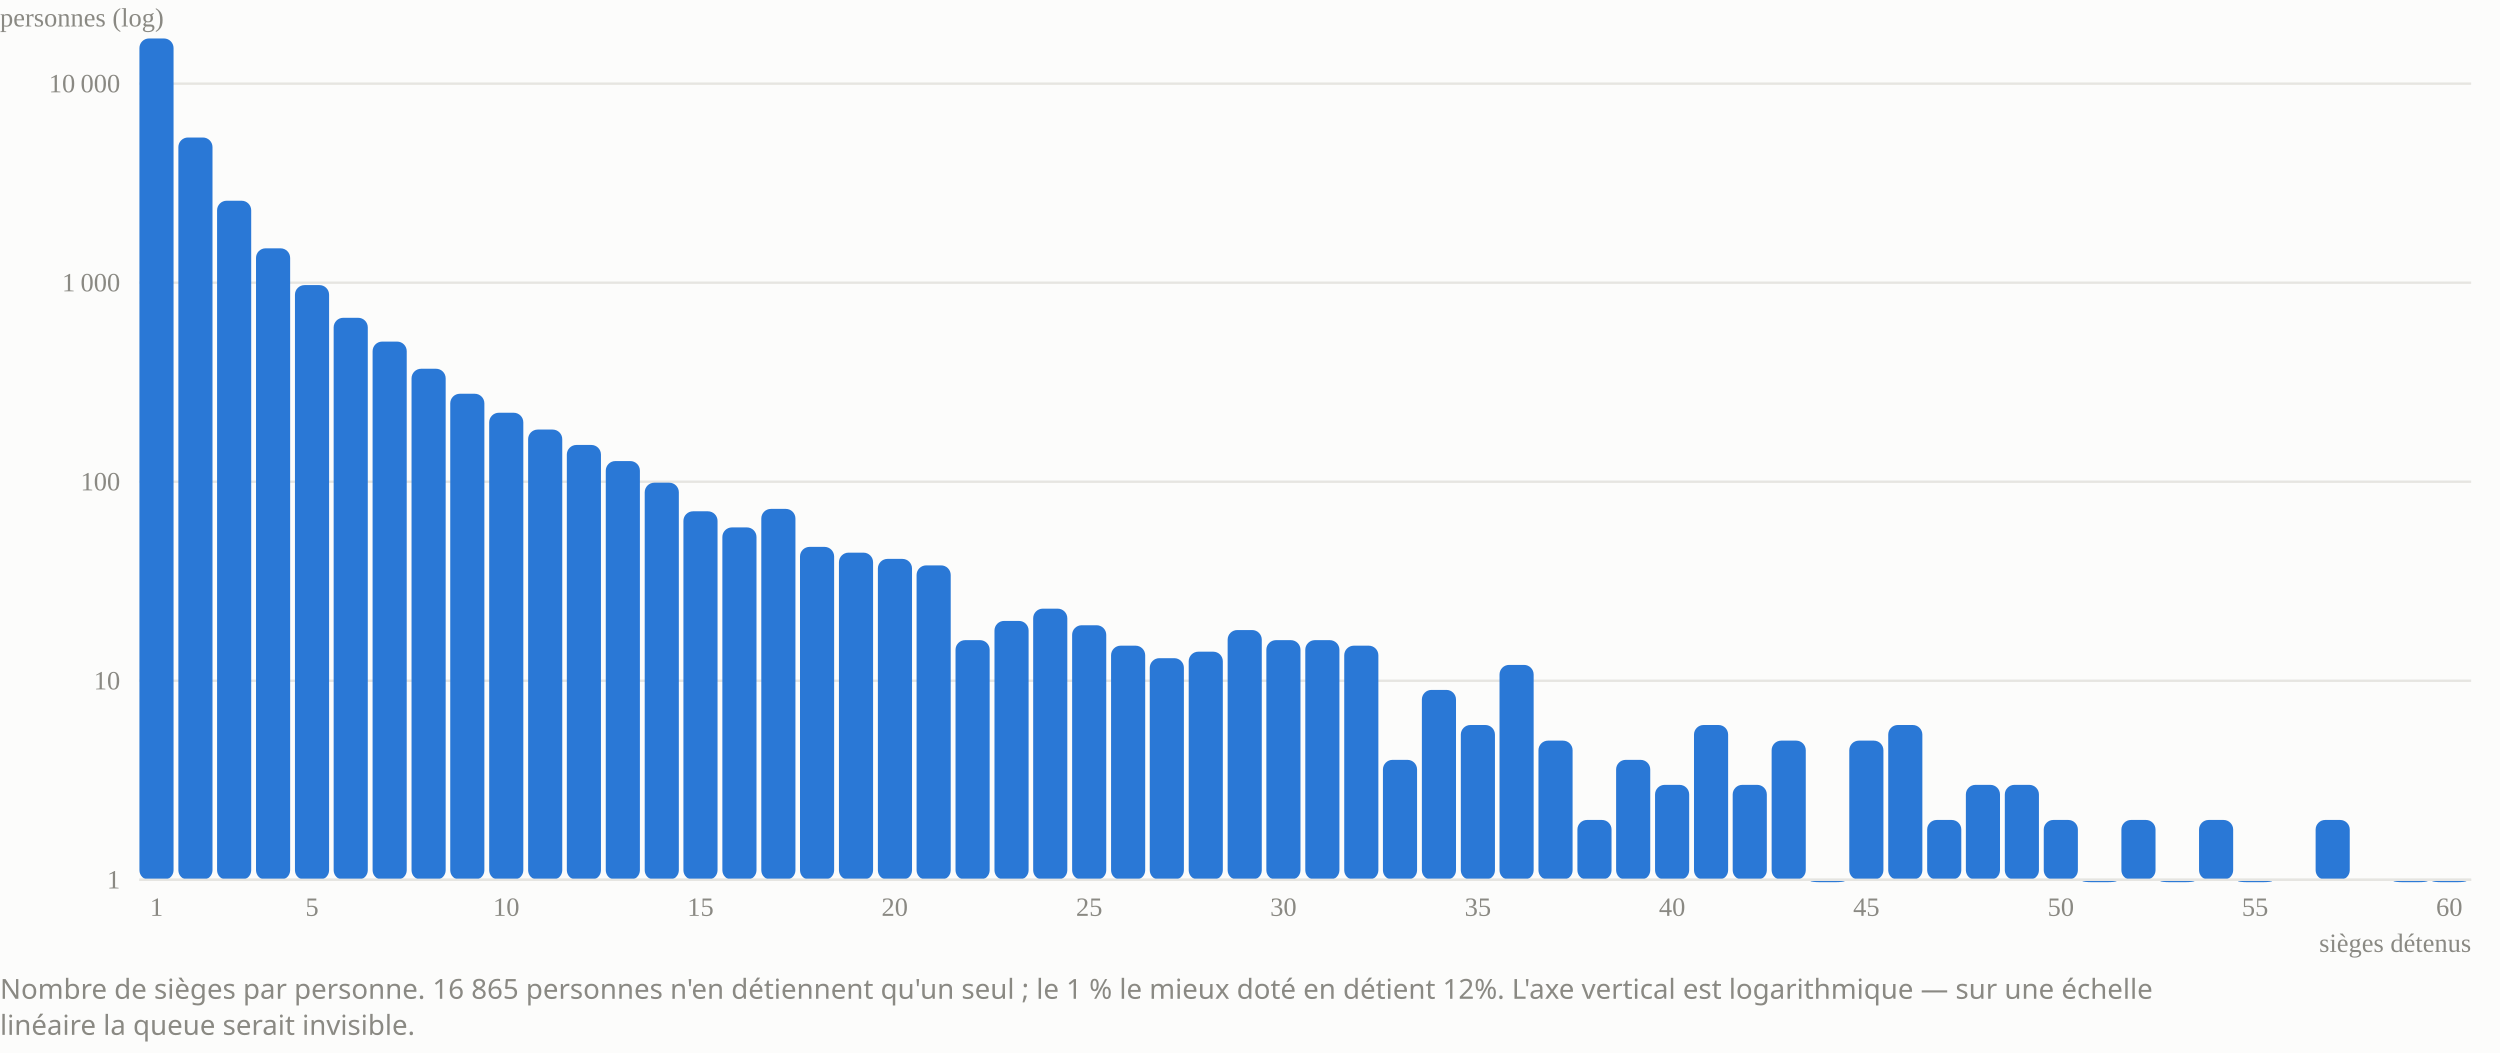
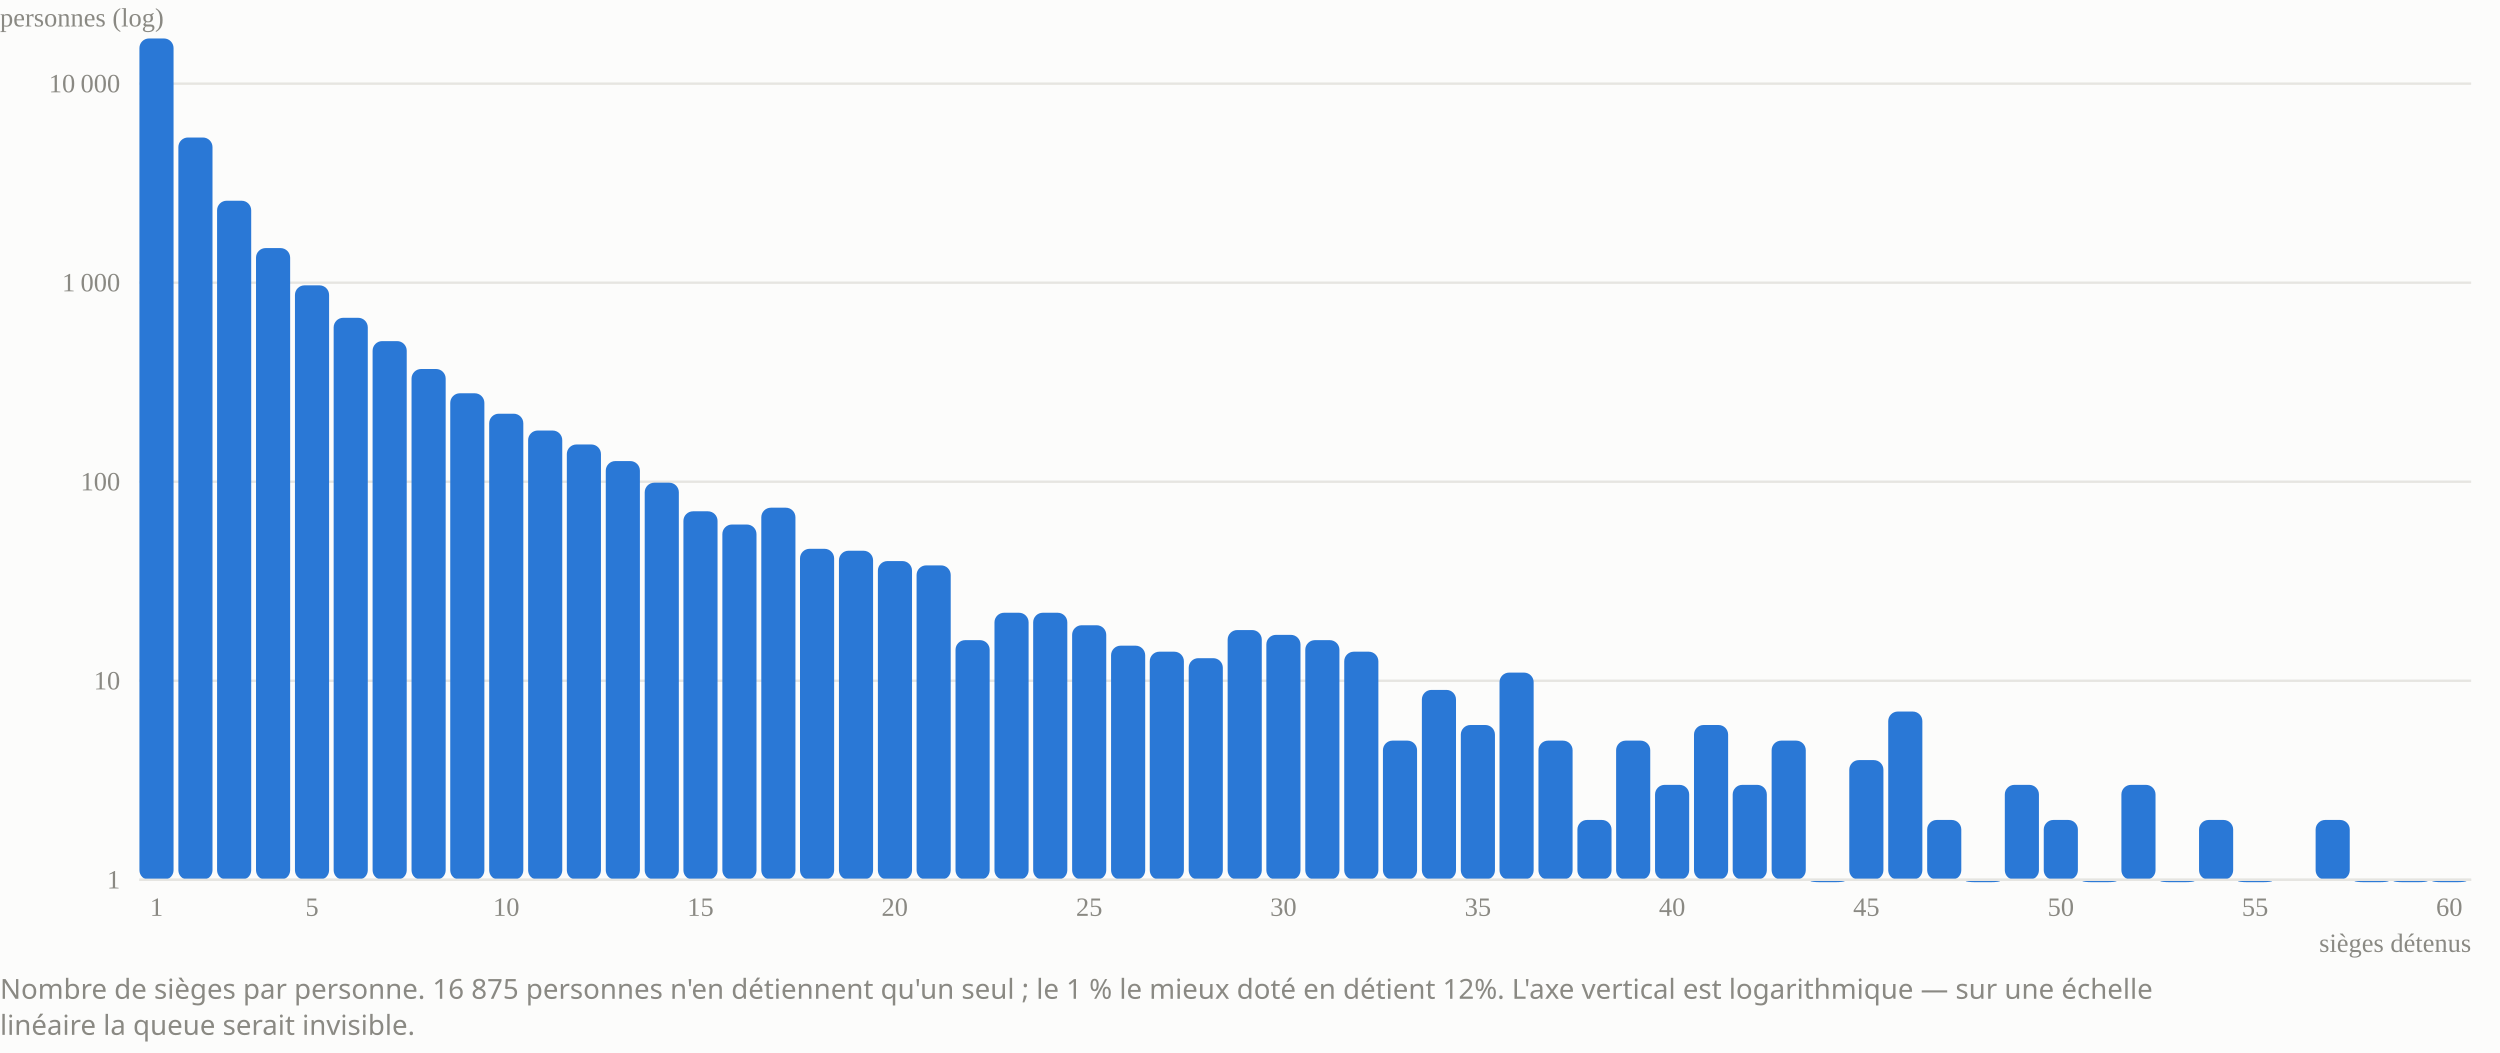
<svg xmlns="http://www.w3.org/2000/svg" viewBox="0 0 1040 438" width="1040" height="438" role="img" aria-label="Concentration des mandats">
  <rect width="1040" height="438" fill="#fcfcfb" />
  <line x1="58.0" y1="366.0" x2="1028.0" y2="366.0" stroke="#e6e5e1" stroke-width="1" />
  <text x="50.0" y="369.6" text-anchor="end" font-size="11.0" fill="#8a8983">1</text>
  <line x1="58.0" y1="283.2" x2="1028.0" y2="283.2" stroke="#e6e5e1" stroke-width="1" />
  <text x="50.0" y="286.8" text-anchor="end" font-size="11.0" fill="#8a8983">10</text>
  <line x1="58.0" y1="200.4" x2="1028.0" y2="200.4" stroke="#e6e5e1" stroke-width="1" />
  <text x="50.0" y="204.0" text-anchor="end" font-size="11.0" fill="#8a8983">100</text>
  <line x1="58.0" y1="117.6" x2="1028.0" y2="117.6" stroke="#e6e5e1" stroke-width="1" />
  <text x="50.0" y="121.2" text-anchor="end" font-size="11.0" fill="#8a8983">1 000</text>
  <line x1="58.0" y1="34.8" x2="1028.0" y2="34.8" stroke="#e6e5e1" stroke-width="1" />
  <text x="50.0" y="38.4" text-anchor="end" font-size="11.0" fill="#8a8983">10 000</text>
  <g class="mk">
    <rect x="58.0" y="16.0" width="14.2" height="350.0" rx="4.0" fill="#2a78d6" />
  </g>
  <text x="65.1" y="381.0" text-anchor="middle" font-size="11.0" fill="#8a8983">1</text>
  <g class="mk">
    <rect x="74.2" y="57.2" width="14.2" height="308.8" rx="4.0" fill="#2a78d6" />
  </g>
  <g class="mk">
    <rect x="90.3" y="83.5" width="14.2" height="282.5" rx="4.0" fill="#2a78d6" />
  </g>
  <g class="mk">
-     <rect x="106.5" y="103.3" width="14.2" height="262.7" rx="4.0" fill="#2a78d6" />
-   </g>
-   <g class="mk">
-     <rect x="122.7" y="118.6" width="14.2" height="247.4" rx="4.0" fill="#2a78d6" />
+     <rect x="106.5" y="103.2" width="14.2" height="262.8" rx="4.0" fill="#2a78d6" />
+   </g>
+   <g class="mk">
+     <rect x="122.7" y="118.7" width="14.2" height="247.3" rx="4.0" fill="#2a78d6" />
  </g>
  <text x="129.8" y="381.0" text-anchor="middle" font-size="11.0" fill="#8a8983">5</text>
  <g class="mk">
    <rect x="138.8" y="132.2" width="14.2" height="233.8" rx="4.0" fill="#2a78d6" />
  </g>
  <g class="mk">
-     <rect x="155.0" y="142.1" width="14.2" height="223.9" rx="4.0" fill="#2a78d6" />
-   </g>
-   <g class="mk">
-     <rect x="171.2" y="153.4" width="14.2" height="212.6" rx="4.0" fill="#2a78d6" />
-   </g>
-   <g class="mk">
-     <rect x="187.3" y="163.8" width="14.2" height="202.2" rx="4.0" fill="#2a78d6" />
-   </g>
-   <g class="mk">
-     <rect x="203.5" y="171.7" width="14.2" height="194.3" rx="4.0" fill="#2a78d6" />
+     <rect x="155.0" y="141.9" width="14.2" height="224.1" rx="4.0" fill="#2a78d6" />
+   </g>
+   <g class="mk">
+     <rect x="171.2" y="153.5" width="14.2" height="212.5" rx="4.0" fill="#2a78d6" />
+   </g>
+   <g class="mk">
+     <rect x="187.3" y="163.6" width="14.2" height="202.4" rx="4.0" fill="#2a78d6" />
+   </g>
+   <g class="mk">
+     <rect x="203.5" y="172.1" width="14.2" height="193.9" rx="4.0" fill="#2a78d6" />
  </g>
  <text x="210.6" y="381.0" text-anchor="middle" font-size="11.0" fill="#8a8983">10</text>
  <g class="mk">
-     <rect x="219.7" y="178.7" width="14.2" height="187.3" rx="4.0" fill="#2a78d6" />
-   </g>
-   <g class="mk">
-     <rect x="235.8" y="185.1" width="14.2" height="180.9" rx="4.0" fill="#2a78d6" />
+     <rect x="219.7" y="179.1" width="14.2" height="186.9" rx="4.0" fill="#2a78d6" />
+   </g>
+   <g class="mk">
+     <rect x="235.8" y="184.9" width="14.2" height="181.1" rx="4.0" fill="#2a78d6" />
  </g>
  <g class="mk">
    <rect x="252.0" y="191.8" width="14.2" height="174.2" rx="4.0" fill="#2a78d6" />
  </g>
  <g class="mk">
    <rect x="268.2" y="200.8" width="14.2" height="165.2" rx="4.0" fill="#2a78d6" />
  </g>
  <g class="mk">
    <rect x="284.3" y="212.7" width="14.2" height="153.3" rx="4.0" fill="#2a78d6" />
  </g>
  <text x="291.4" y="381.0" text-anchor="middle" font-size="11.0" fill="#8a8983">15</text>
  <g class="mk">
-     <rect x="300.5" y="219.4" width="14.2" height="146.6" rx="4.0" fill="#2a78d6" />
-   </g>
-   <g class="mk">
-     <rect x="316.7" y="211.7" width="14.2" height="154.3" rx="4.0" fill="#2a78d6" />
-   </g>
-   <g class="mk">
-     <rect x="332.8" y="227.5" width="14.2" height="138.5" rx="4.0" fill="#2a78d6" />
-   </g>
-   <g class="mk">
-     <rect x="349.0" y="229.9" width="14.2" height="136.1" rx="4.0" fill="#2a78d6" />
-   </g>
-   <g class="mk">
-     <rect x="365.2" y="232.5" width="14.2" height="133.5" rx="4.0" fill="#2a78d6" />
+     <rect x="300.5" y="218.2" width="14.2" height="147.8" rx="4.0" fill="#2a78d6" />
+   </g>
+   <g class="mk">
+     <rect x="316.7" y="211.2" width="14.2" height="154.8" rx="4.0" fill="#2a78d6" />
+   </g>
+   <g class="mk">
+     <rect x="332.8" y="228.3" width="14.2" height="137.7" rx="4.0" fill="#2a78d6" />
+   </g>
+   <g class="mk">
+     <rect x="349.0" y="229.1" width="14.2" height="136.9" rx="4.0" fill="#2a78d6" />
+   </g>
+   <g class="mk">
+     <rect x="365.2" y="233.4" width="14.2" height="132.6" rx="4.0" fill="#2a78d6" />
  </g>
  <text x="372.2" y="381.0" text-anchor="middle" font-size="11.0" fill="#8a8983">20</text>
  <g class="mk">
    <rect x="381.3" y="235.2" width="14.2" height="130.8" rx="4.0" fill="#2a78d6" />
  </g>
  <g class="mk">
    <rect x="397.5" y="266.3" width="14.2" height="99.7" rx="4.0" fill="#2a78d6" />
  </g>
  <g class="mk">
-     <rect x="413.7" y="258.3" width="14.2" height="107.7" rx="4.0" fill="#2a78d6" />
-   </g>
-   <g class="mk">
-     <rect x="429.8" y="253.2" width="14.2" height="112.8" rx="4.0" fill="#2a78d6" />
+     <rect x="413.7" y="254.9" width="14.2" height="111.1" rx="4.0" fill="#2a78d6" />
+   </g>
+   <g class="mk">
+     <rect x="429.8" y="254.9" width="14.2" height="111.1" rx="4.0" fill="#2a78d6" />
  </g>
  <g class="mk">
    <rect x="446.0" y="260.1" width="14.2" height="105.9" rx="4.0" fill="#2a78d6" />
  </g>
  <text x="453.1" y="381.0" text-anchor="middle" font-size="11.0" fill="#8a8983">25</text>
  <g class="mk">
    <rect x="462.2" y="268.6" width="14.2" height="97.4" rx="4.0" fill="#2a78d6" />
  </g>
  <g class="mk">
-     <rect x="478.3" y="273.8" width="14.2" height="92.2" rx="4.0" fill="#2a78d6" />
-   </g>
-   <g class="mk">
-     <rect x="494.5" y="271.1" width="14.2" height="94.9" rx="4.0" fill="#2a78d6" />
+     <rect x="478.3" y="271.1" width="14.2" height="94.9" rx="4.0" fill="#2a78d6" />
+   </g>
+   <g class="mk">
+     <rect x="494.5" y="273.8" width="14.2" height="92.2" rx="4.0" fill="#2a78d6" />
  </g>
  <g class="mk">
    <rect x="510.7" y="262.1" width="14.2" height="103.9" rx="4.0" fill="#2a78d6" />
  </g>
  <g class="mk">
-     <rect x="526.8" y="266.3" width="14.2" height="99.7" rx="4.0" fill="#2a78d6" />
+     <rect x="526.8" y="264.1" width="14.2" height="101.9" rx="4.0" fill="#2a78d6" />
  </g>
  <text x="533.9" y="381.0" text-anchor="middle" font-size="11.0" fill="#8a8983">30</text>
  <g class="mk">
    <rect x="543.0" y="266.3" width="14.2" height="99.7" rx="4.0" fill="#2a78d6" />
  </g>
  <g class="mk">
-     <rect x="559.2" y="268.6" width="14.2" height="97.4" rx="4.0" fill="#2a78d6" />
-   </g>
-   <g class="mk">
-     <rect x="575.3" y="316.1" width="14.2" height="49.9" rx="4.0" fill="#2a78d6" />
+     <rect x="559.2" y="271.1" width="14.2" height="94.9" rx="4.0" fill="#2a78d6" />
+   </g>
+   <g class="mk">
+     <rect x="575.3" y="308.1" width="14.2" height="57.9" rx="4.0" fill="#2a78d6" />
  </g>
  <g class="mk">
    <rect x="591.5" y="287.0" width="14.2" height="79.0" rx="4.0" fill="#2a78d6" />
  </g>
  <g class="mk">
    <rect x="607.7" y="301.6" width="14.2" height="64.4" rx="4.0" fill="#2a78d6" />
  </g>
  <text x="614.8" y="381.0" text-anchor="middle" font-size="11.0" fill="#8a8983">35</text>
  <g class="mk">
-     <rect x="623.8" y="276.6" width="14.2" height="89.4" rx="4.0" fill="#2a78d6" />
+     <rect x="623.8" y="279.8" width="14.2" height="86.2" rx="4.0" fill="#2a78d6" />
  </g>
  <g class="mk">
    <rect x="640.0" y="308.1" width="14.2" height="57.9" rx="4.0" fill="#2a78d6" />
  </g>
  <g class="mk">
    <rect x="656.2" y="341.1" width="14.2" height="24.9" rx="4.0" fill="#2a78d6" />
  </g>
  <g class="mk">
-     <rect x="672.3" y="316.1" width="14.2" height="49.9" rx="4.0" fill="#2a78d6" />
+     <rect x="672.3" y="308.1" width="14.2" height="57.9" rx="4.0" fill="#2a78d6" />
  </g>
  <g class="mk">
    <rect x="688.5" y="326.5" width="14.2" height="39.5" rx="4.0" fill="#2a78d6" />
  </g>
  <text x="695.6" y="381.0" text-anchor="middle" font-size="11.0" fill="#8a8983">40</text>
  <g class="mk">
    <rect x="704.7" y="301.6" width="14.2" height="64.4" rx="4.0" fill="#2a78d6" />
  </g>
  <g class="mk">
    <rect x="720.8" y="326.5" width="14.2" height="39.5" rx="4.0" fill="#2a78d6" />
  </g>
  <g class="mk">
    <rect x="737.0" y="308.1" width="14.2" height="57.9" rx="4.0" fill="#2a78d6" />
  </g>
  <g class="mk">
    <rect x="753.2" y="366.0" width="14.2" height="1.0" rx="4.0" fill="#2a78d6" />
  </g>
  <g class="mk">
-     <rect x="769.3" y="308.1" width="14.2" height="57.9" rx="4.0" fill="#2a78d6" />
+     <rect x="769.3" y="316.2" width="14.2" height="49.8" rx="4.0" fill="#2a78d6" />
  </g>
  <text x="776.4" y="381.0" text-anchor="middle" font-size="11.0" fill="#8a8983">45</text>
  <g class="mk">
-     <rect x="785.5" y="301.6" width="14.2" height="64.4" rx="4.0" fill="#2a78d6" />
+     <rect x="785.5" y="296.0" width="14.2" height="70.0" rx="4.0" fill="#2a78d6" />
  </g>
  <g class="mk">
    <rect x="801.7" y="341.1" width="14.2" height="24.9" rx="4.0" fill="#2a78d6" />
  </g>
  <g class="mk">
-     <rect x="817.8" y="326.5" width="14.2" height="39.5" rx="4.0" fill="#2a78d6" />
+     <rect x="817.8" y="366.0" width="14.2" height="1.0" rx="4.0" fill="#2a78d6" />
  </g>
  <g class="mk">
    <rect x="834.0" y="326.5" width="14.2" height="39.5" rx="4.0" fill="#2a78d6" />
  </g>
  <g class="mk">
    <rect x="850.2" y="341.1" width="14.2" height="24.9" rx="4.0" fill="#2a78d6" />
  </g>
  <text x="857.3" y="381.0" text-anchor="middle" font-size="11.0" fill="#8a8983">50</text>
  <g class="mk">
    <rect x="866.3" y="366.0" width="14.2" height="1.0" rx="4.0" fill="#2a78d6" />
  </g>
  <g class="mk">
-     <rect x="882.5" y="341.1" width="14.2" height="24.9" rx="4.0" fill="#2a78d6" />
+     <rect x="882.5" y="326.5" width="14.2" height="39.5" rx="4.0" fill="#2a78d6" />
  </g>
  <g class="mk">
    <rect x="898.7" y="366.0" width="14.2" height="1.0" rx="4.0" fill="#2a78d6" />
  </g>
  <g class="mk">
    <rect x="914.8" y="341.1" width="14.2" height="24.9" rx="4.0" fill="#2a78d6" />
  </g>
  <g class="mk">
    <rect x="931.0" y="366.0" width="14.2" height="1.0" rx="4.0" fill="#2a78d6" />
  </g>
  <text x="938.1" y="381.0" text-anchor="middle" font-size="11.0" fill="#8a8983">55</text>
  <g class="mk">
    <rect x="963.3" y="341.1" width="14.2" height="24.9" rx="4.0" fill="#2a78d6" />
+   </g>
+   <g class="mk">
+     <rect x="979.5" y="366.0" width="14.2" height="1.0" rx="4.0" fill="#2a78d6" />
  </g>
  <g class="mk">
    <rect x="995.7" y="366.0" width="14.2" height="1.0" rx="4.0" fill="#2a78d6" />
  </g>
  <g class="mk">
    <rect x="1011.8" y="366.0" width="14.2" height="1.0" rx="4.0" fill="#2a78d6" />
  </g>
  <text x="1018.9" y="381.0" text-anchor="middle" font-size="11.0" fill="#8a8983">60</text>
  <line x1="58.0" y1="366.0" x2="1028.0" y2="366.0" stroke="#e6e5e1" stroke-width="1" />
  <text x="0.0" y="11.0" text-anchor="start" font-size="11.0" fill="#8a8983">personnes (log)</text>
  <text x="1028.0" y="396.0" text-anchor="end" font-size="11.0" fill="#8a8983">sièges détenus</text>
  <g font-size="11.5" font-family="ui-sans-serif,system-ui,sans-serif" fill="#8a8983">
-     <text x="0" y="415.5">Nombre de sièges par personne. 16 865 personnes n'en détiennent qu'un seul ; le 1 % le mieux doté en détient 12%. L'axe vertical est logarithmique — sur une échelle</text>
+     <text x="0" y="415.5">Nombre de sièges par personne. 16 875 personnes n'en détiennent qu'un seul ; le 1 % le mieux doté en détient 12%. L'axe vertical est logarithmique — sur une échelle</text>
    <text x="0" y="430.5">linéaire la queue serait invisible.</text>
  </g>
</svg>
